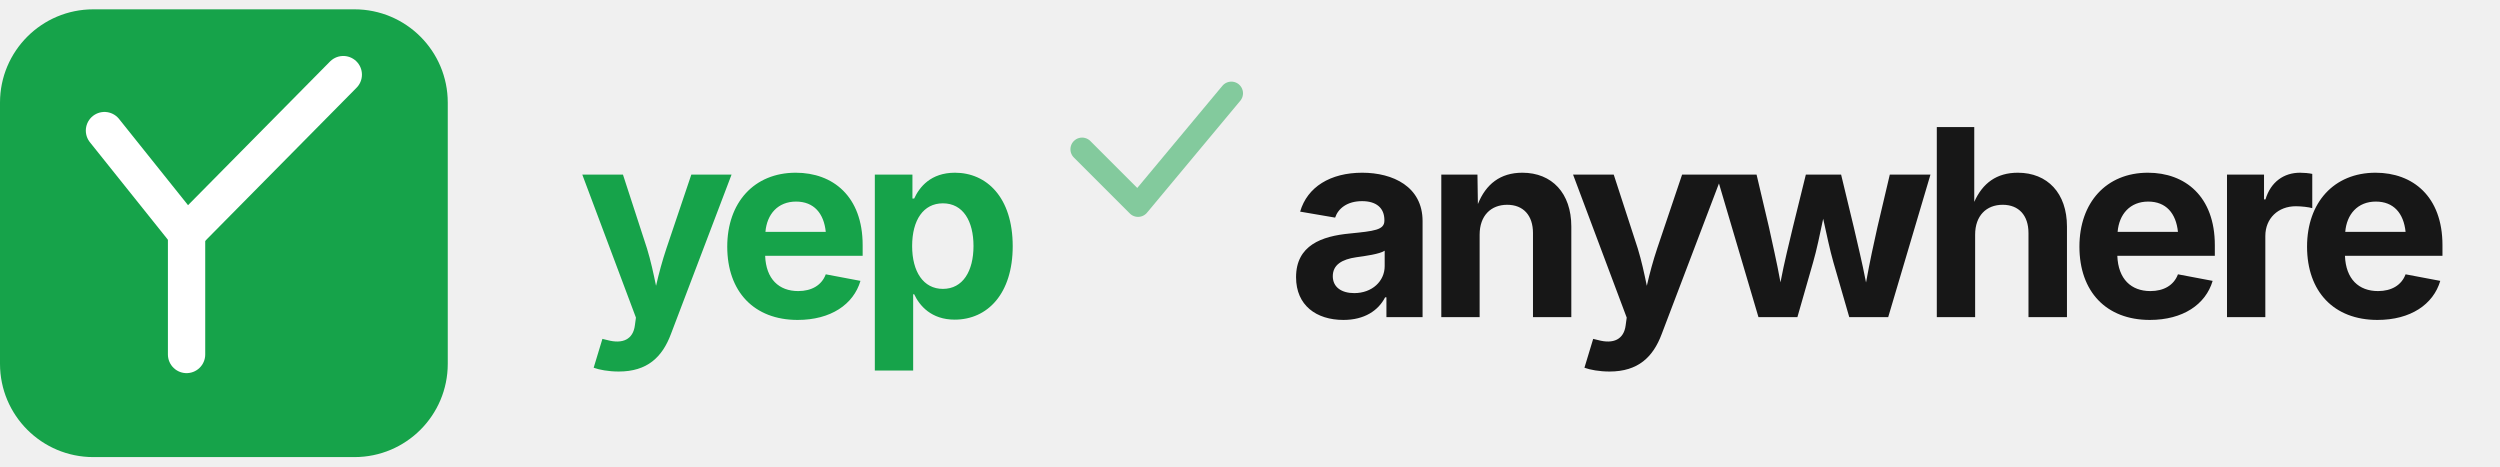
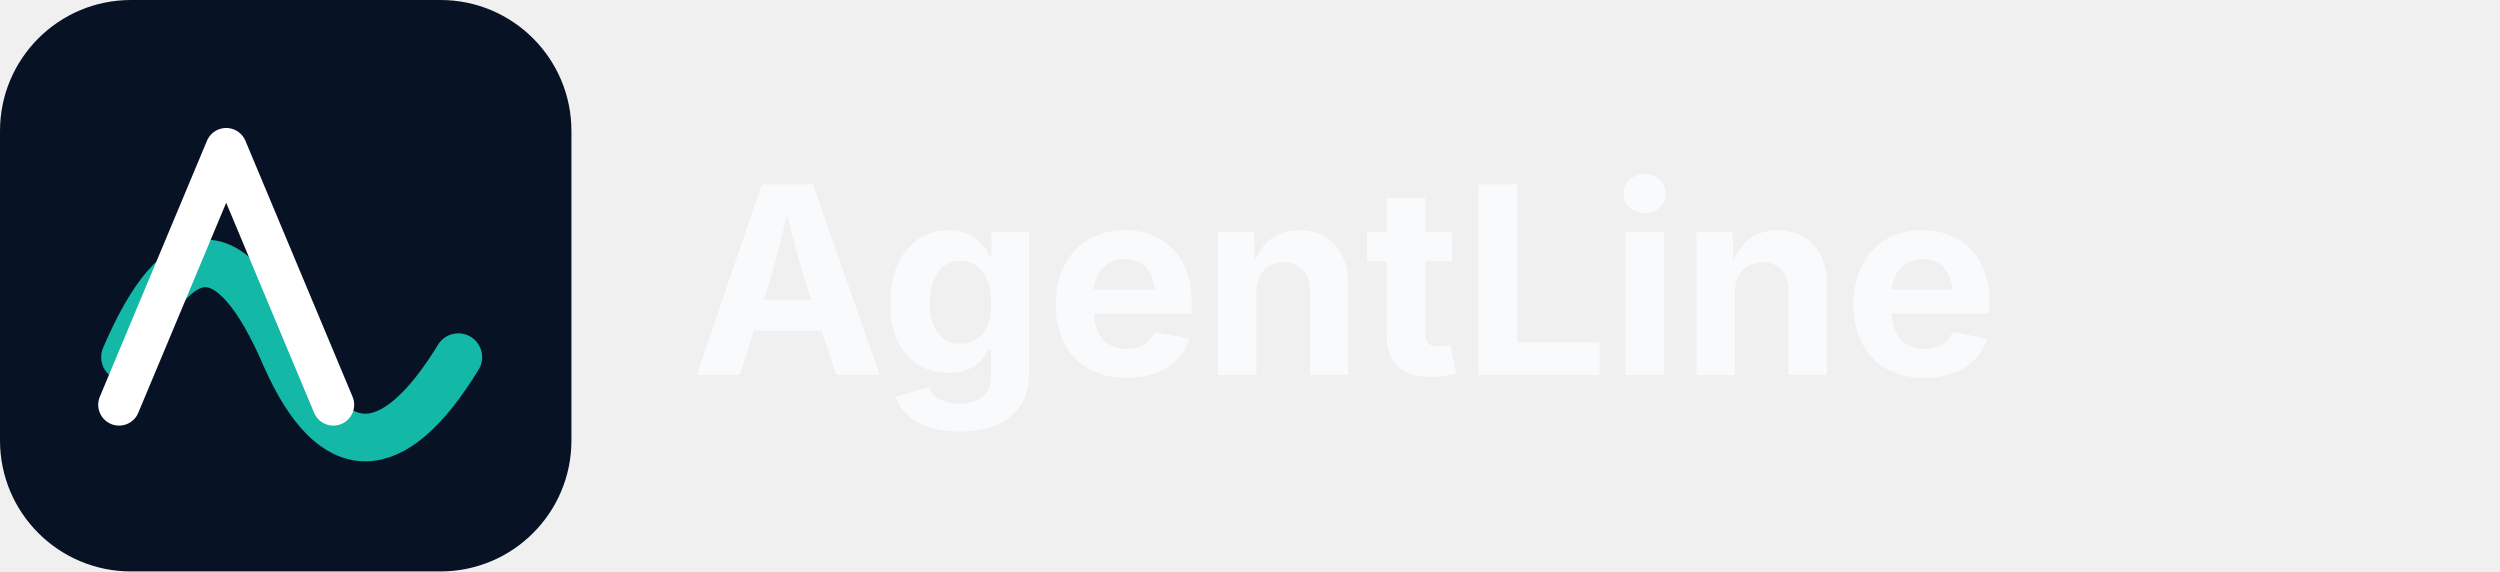
- <svg xmlns="http://www.w3.org/2000/svg" viewBox="0 0 268 50">
-   <rect x="0" y="1" width="48" height="48" rx="10" fill="#16a34a" />
-   <path d="M 11.2 14 L 20 25 L 36.8 8" fill="none" stroke="#ffffff" stroke-width="4" stroke-linecap="round" stroke-linejoin="round" />
-   <path d="M 20 25 L 20 38" fill="none" stroke="#ffffff" stroke-width="4" stroke-linecap="round" />
-   <text x="62" y="34" style="font-family: 'Inter', system-ui, sans-serif; font-size: 28px; font-weight: 700; letter-spacing: -1.5px;" fill="#16a34a">yep</text>
-   <path d="M 116 16 L 122 22 L 132 10" fill="none" stroke="#16a34a" stroke-width="2.5" stroke-linecap="round" stroke-linejoin="round" opacity="0.5" />
-   <text x="138" y="34" style="font-family: 'Inter', system-ui, sans-serif; font-size: 28px; font-weight: 700; letter-spacing: -1.5px;" fill="#171717">anywhere</text>
+ <svg xmlns="http://www.w3.org/2000/svg" viewBox="0 0 420 96">
+   <rect width="96" height="96" rx="22" fill="#081225" />
+   <path d="M21 60c9-21 18-21 27 0 8 18 18 18 29 0" fill="none" stroke="#14b8a6" stroke-width="8" stroke-linecap="round" />
+   <path d="M20 68l18-43 18 43" fill="none" stroke="#fff" stroke-width="7" stroke-linecap="round" stroke-linejoin="round" />
+   <text x="116" y="63" font-family="Inter, -apple-system, BlinkMacSystemFont, Segoe UI, sans-serif" font-size="44" font-weight="700" fill="#f8fafc">AgentLine</text>
</svg>
